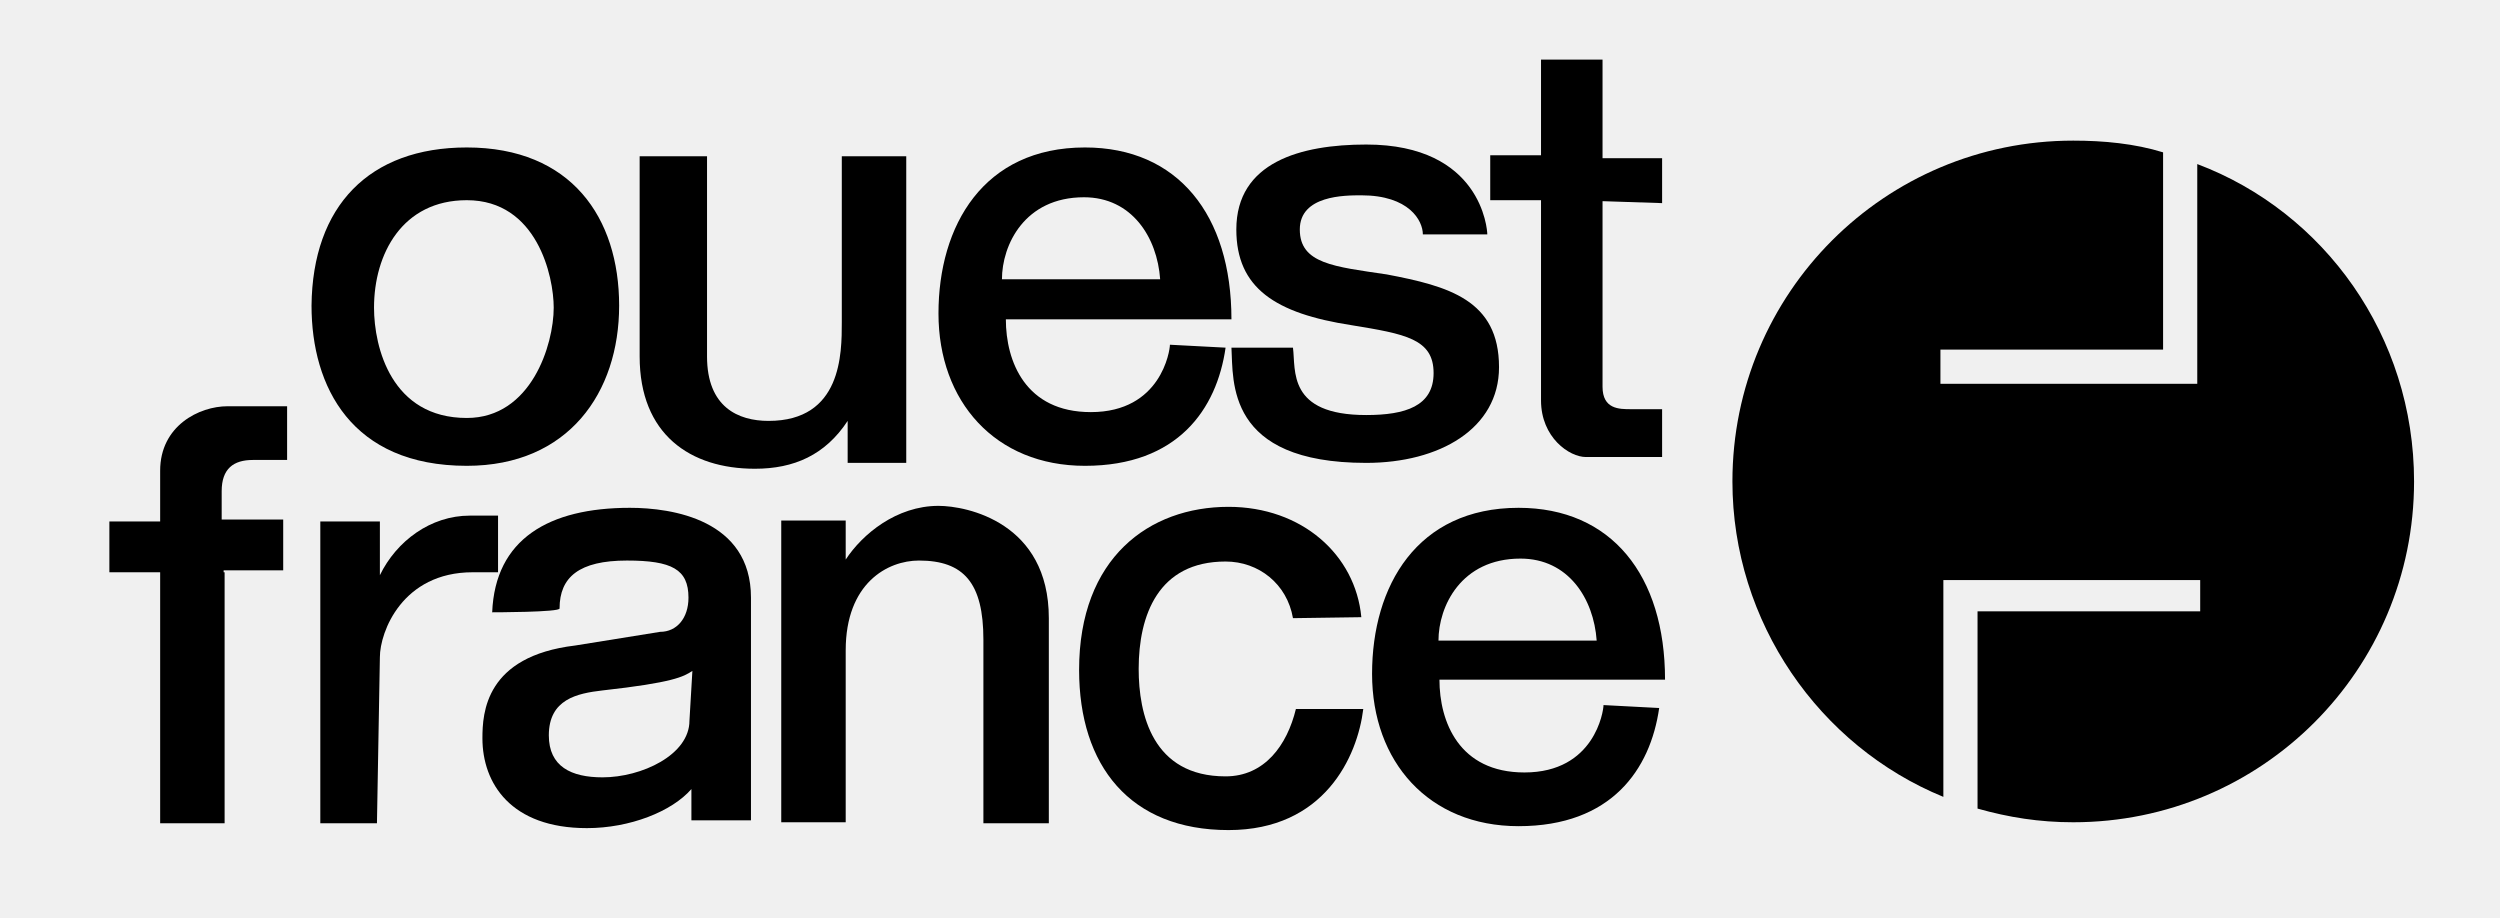
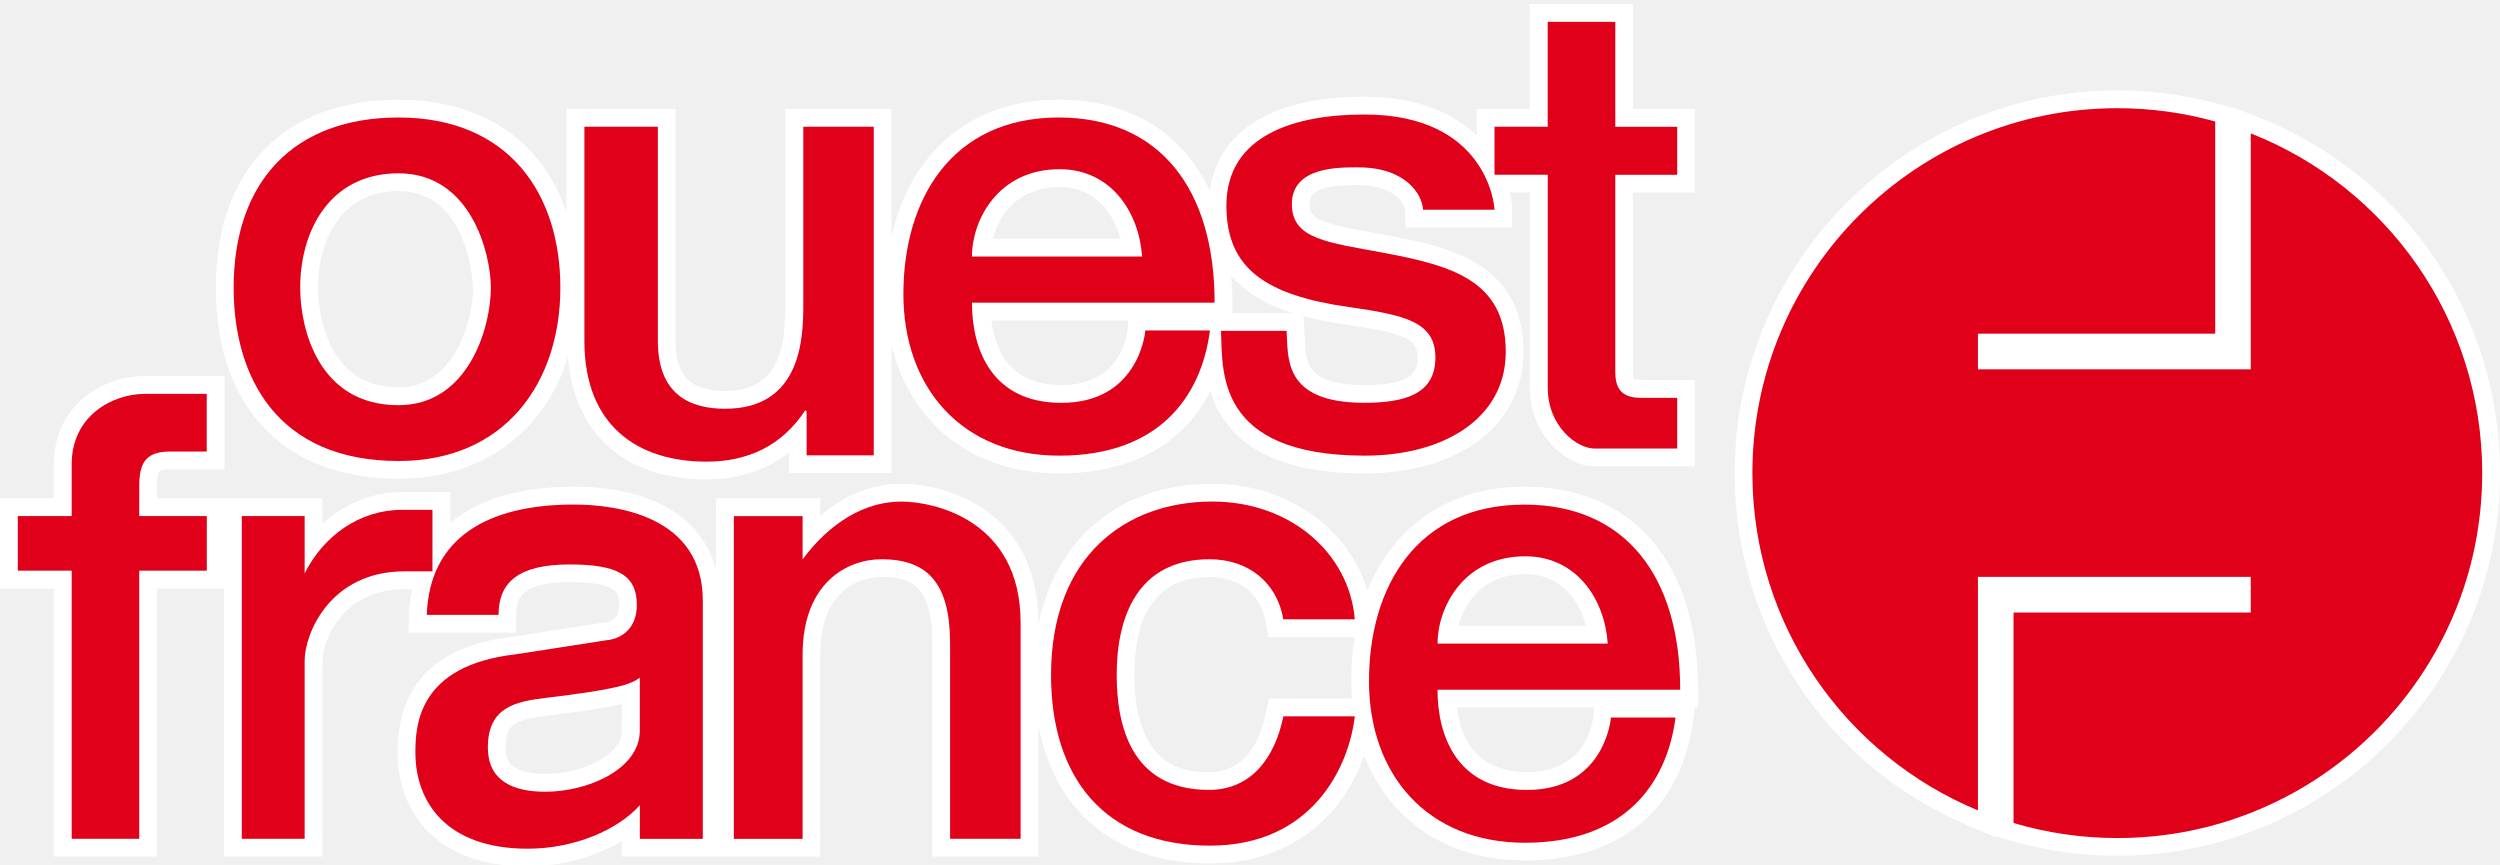
- <svg xmlns="http://www.w3.org/2000/svg" version="1.1" x="0px" y="0px" width="256px" height="94px" viewBox="0 0 256 94" style="enable-background:new 0 0 256 94;" xml:space="preserve">
-   <style type="text/css">
- 	.st0{fill:#282528;}
- 	.st1{fill:#353535;}
- 	.st2{fill:#343434;}
- 	.st3{fill:none;stroke:#000000;stroke-width:3.845;stroke-linecap:square;stroke-miterlimit:10;}
- 	.st4{fill:#FFFFFF;}
- 	.st5{enable-background:new    ;}
- 	.st6{fill:none;stroke:#343434;stroke-miterlimit:10;}
- 	.st7{fill:#010101;}
- </style>
-   <g id="Calque_1">
-     <g id="caddy">
- 	</g>
-     <g id="payesecure">
- 	</g>
-     <g id="card">
- 	</g>
-     <g id="smiley">
- 	</g>
-     <g id="delivery">
- 	</g>
-     <g id="Appli">
- 	</g>
-     <g id="Obsèques">
- 	</g>
-     <g id="transport">
- 	</g>
-     <g id="heart">
- 	</g>
-     <g id="multidevice">
- 	</g>
-     <g id="present">
- 	</g>
+ <svg xmlns="http://www.w3.org/2000/svg" version="1.1" id="Calque_1" x="0px" y="0px" width="50px" height="17.3px" viewBox="0 0 50 17.3" enable-background="new 0 0 50 17.3" xml:space="preserve">
+   <g>
+     <path fill="#FFFFFF" d="M45.146,2.336l-0.486-0.191c0,0,0,0.011,0,0.014l-0.261-0.072c-0.666-0.185-1.356-0.279-2.052-0.279   c-4.221,0-7.654,3.434-7.654,7.654c0,3.109,1.856,5.887,4.73,7.076l0.492,0.203c0,0,0-0.014,0-0.016l0.254,0.076   c0.705,0.209,1.438,0.314,2.178,0.314c4.22,0,7.653-3.434,7.653-7.654C50,6.293,48.095,3.496,45.146,2.336z" />
+     <path fill="#FFFFFF" d="M7.97,9.575c1.676,0,2.919-0.936,3.388-2.43c0.128,1.532,1.137,2.443,2.773,2.443   c0.651,0,1.195-0.19,1.645-0.534c0,0.006,0,0.408,0,0.408h2.055V6.903c0.375,1.568,1.628,2.565,3.354,2.565   c1.442,0,2.493-0.588,3.021-1.648c0.247,0.798,0.961,1.648,3.09,1.648c1.897,0,3.173-0.977,3.173-2.431   c0-1.816-1.574-2.113-2.724-2.33l-0.311-0.057c-1.059-0.192-1.243-0.277-1.243-0.569c0-0.117,0.037-0.169,0.068-0.201   c0.179-0.179,0.667-0.178,0.876-0.178c0.793,0,0.963,0.397,0.967,0.504l0.01,0.344h2.131V4.195c0-0.091-0.016-0.211-0.047-0.344   c0.152,0,0.299,0,0.4,0c0,0.598,0,3.9,0,3.9c0,0.976,0.754,1.576,1.294,1.576h2.007V7.603h-1.006c0,0-0.205-0.02-0.212-0.021   c-0.002-0.007-0.021-0.129-0.021-0.129s0-3.012,0-3.602c0.361,0,1.238,0,1.238,0V2.179c0,0-0.877,0-1.238,0   c0-0.491,0-2.098,0-2.098h-0.355h-1.707c0,0,0,1.607,0,2.098c-0.316,0-1.064,0-1.064,0v0.528c-0.45-0.429-1.158-0.773-2.252-0.773   c-1.83,0-2.925,0.687-3.081,1.885c-0.553-1.168-1.6-1.826-3.026-1.826c-1.744,0-2.973,1.05-3.344,2.753V2.179h-0.356h-1.766v3.909   c0,0.899-0.146,1.731-1.207,1.731c-0.694,0-0.99-0.3-0.99-1.003V2.179h-2.181v2.069C10.854,2.829,9.656,1.994,7.97,1.994   c-2.288,0-3.653,1.406-3.653,3.761C4.317,8.147,5.683,9.575,7.97,9.575z M26.919,6.492c1.242,0.178,1.43,0.308,1.43,0.659   c0,0.219,0,0.55-1.064,0.55c-1.151,0-1.171-0.437-1.19-0.941c0,0-0.021-0.35-0.025-0.437C26.345,6.396,26.632,6.452,26.919,6.492z    M19.855,4.775c0.13-0.494,0.523-1.035,1.338-1.035c0.676,0,1.066,0.478,1.216,1.035C21.843,4.775,20.404,4.775,19.855,4.775z    M22.552,6.579c-0.009,0.115-0.126,1.122-1.325,1.122c-1.031,0-1.324-0.699-1.398-1.292c0.404,0,1.483,0,2.738,0   C22.56,6.494,22.552,6.579,22.552,6.579z M25.845,6.259c-0.053,0.001-0.116,0.003-0.116,0.003h-1.081V6.054   c0-0.188-0.009-0.368-0.023-0.544C24.929,5.875,25.36,6.106,25.845,6.259z M7.97,3.821c1.427,0,1.491,1.915,1.491,1.934   c0,0.65-0.364,1.993-1.491,1.993c-1.565,0-1.61-1.789-1.61-1.993C6.36,4.863,6.782,3.821,7.97,3.821z" />
+     <path fill="#FFFFFF" d="M30.487,9.734c-1.5,0-2.617,0.778-3.139,2.081c-0.367-1.252-1.61-2.14-3.1-2.14   c-1.842,0-3.128,1.08-3.481,2.82v-0.041c0-2.197-1.789-2.779-2.734-2.779c-0.685,0-1.218,0.298-1.626,0.638   c0-0.014,0-0.349,0-0.349H14.32v1.419c-0.285-1.041-1.299-1.649-2.847-1.649c-1.08,0-1.908,0.253-2.467,0.724V9.842H8.649H8.046   c-0.604,0-1.15,0.237-1.598,0.625c0-0.033,0-0.503,0-0.503H4.491c0,0-0.009,0-0.01,0c-0.056,0-0.966,0-1.34,0   c0-0.123,0-0.253,0-0.253c0-0.325,0.032-0.325,0.277-0.325h1.073V7.521H4.135H2.89c-0.878,0-1.812,0.618-1.812,1.763   c0,0,0,0.374,0,0.68c-0.319,0-1.078,0-1.078,0v1.806c0,0,0.759,0,1.078,0c0,0.619,0,5.361,0,5.361h2.063c0,0,0-4.742,0-5.361   c0.374,0,1.284,0,1.34,0v5.361h1.968v-3.916c0-0.383,0.39-1.432,1.643-1.432h0.151c-0.032,0.16-0.057,0.324-0.063,0.5l-0.013,0.369   h2.16v-0.357c0-0.242,0-0.652,1.064-0.652c0.99,0,0.99,0.232,0.99,0.457c0,0.215-0.098,0.332-0.292,0.35   c-0.023,0.004-1.837,0.285-1.837,0.285c-1.522,0.174-2.301,0.953-2.301,2.314c0,1.102,0.683,2.279,2.601,2.279   c0.685,0,1.356-0.195,1.888-0.508c0,0.068,0,0.311,0,0.311h1.879h0.091h1.996v-4.037c0-1.48,1.018-1.555,1.222-1.555   c0.645,0,1.018,0.219,1.018,1.334v4.258h2.121v-2.625c0.334,1.742,1.558,2.762,3.433,2.762c1.666,0,2.686-1,3.083-2.164   c0.494,1.301,1.664,2.105,3.217,2.105c1.906,0,3.133-1.025,3.365-2.814c0,0,0.018-0.129,0.031-0.246c0.02,0,0.064,0,0.064,0v-0.355   C33.96,11.253,32.661,9.734,30.487,9.734z M10.905,15.479c-0.792,0-0.792-0.357-0.792-0.529c0-0.465,0.176-0.553,0.827-0.637   c0.756-0.09,1.206-0.162,1.5-0.234c0,0.268,0,0.535,0,0.535C12.44,15.108,11.629,15.479,10.905,15.479z M31.866,14.319   c-0.011,0.115-0.129,1.123-1.326,1.123c-1.031,0-1.325-0.699-1.398-1.293c0.404,0,1.482,0,2.738,0   C31.872,14.235,31.866,14.319,31.866,14.319z M29.167,12.517c0.131-0.494,0.523-1.035,1.338-1.035c0.678,0,1.066,0.477,1.217,1.035   C31.155,12.517,29.716,12.517,29.167,12.517z M27.04,13.972h-1.664l-0.058,0.285c-0.109,0.541-0.396,1.186-1.139,1.186   c-0.369,0-1.49,0-1.49-1.945c0-1.299,0.506-1.957,1.503-1.957c0.607,0,1.027,0.34,1.124,0.908l0.05,0.295h1.727   c-0.044,0.279-0.069,0.57-0.069,0.879C27.024,13.741,27.03,13.856,27.04,13.972z" />
  </g>
-   <g id="TEXTES">
- </g>
-   <g id="illustration">
-     <g id="loupe_xA0_Image_1_">
- 	</g>
-     <g>
-       <path d="M225,16.8v22.5h-26.3v-3.5h22.8V15.6c-2.9-0.9-6.1-1.2-9.2-1.2c-19.3,0-34.9,15.6-34.9,34.9c0,14.4,8.9,27.1,21.6,32.3    V59.4h26.3v3.2h-22.8v20.2c3.2,0.9,6.3,1.4,9.8,1.4c19.3,0,34.9-15.6,34.9-34.9C247.2,34.4,238,21.7,225,16.8z" />
-       <path d="M47.8,47.7c10.4,0,15.6-7.5,15.6-16.4c0-9-4.9-16.2-15.6-16.2c-10,0-15.8,6-15.9,16.2C31.9,39.6,36,47.7,47.8,47.7z     M47.8,20.5c7.2,0,8.9,7.8,8.9,11c0,3.8-2.3,11.3-8.9,11.3c-7.7,0-9.5-7.2-9.5-11.3C38.3,26,41.2,20.5,47.8,20.5z" />
-       <path d="M86.8,43.1v4.3h6V16h-6.6v17c0,3.2,0,10.1-7.5,10.1c-3.1,0-6.3-1.4-6.3-6.6V16h-6.9v20.5c0,8,5.2,11.5,11.8,11.5    C81.3,48,84.5,46.6,86.8,43.1z" />
-       <path d="M111.1,47.7c9.5,0,13.5-5.8,14.4-12.1l-5.7-0.3c0,0.6-0.9,6.9-8.1,6.9c-6.7,0-8.7-5.2-8.7-9.5h23.1    c0-10.7-5.5-17.6-15-17.6c-10.4,0-15,8-15,17S101.9,47.7,111.1,47.7z M111,20.2c4.9,0,7.5,4.1,7.8,8.4h-16.2    C102.6,25.1,104.9,20.2,111,20.2z" />
-       <path d="M155.5,52c-10.4,0-15,8-15,17s5.8,15.6,15,15.6c9.5,0,13.5-5.8,14.4-12.1l-5.7-0.3c0,0.6-0.9,6.9-8.1,6.9    c-6.7,0-8.7-5.2-8.7-9.5h23.1C170.5,58.9,165,52,155.5,52z M147.3,65.6c0-3.5,2.3-8.4,8.4-8.4c4.9,0,7.5,4.1,7.8,8.4H147.3z" />
-       <path d="M153.5,37.6c0-6.9-5.2-8.3-11.5-9.5c-5.4-0.8-8.9-1.1-8.9-4.6s4.6-3.5,6.3-3.5c4.9,0,6.3,2.6,6.3,4c0,0,6.9,0,6.6,0    c0-0.5-0.6-9.2-12.4-9.2c-6.7,0-13.3,1.8-13.3,8.7c0,6,4,8.6,11.8,9.8c5.5,0.9,8.4,1.4,8.4,4.9c0,3.4-2.9,4.3-6.9,4.3    c-8.1,0-7.2-4.6-7.5-6.9h-6.3c0.2,3.4-0.6,11.8,13.8,11.8C147.4,47.4,153.5,43.9,153.5,37.6z" />
-       <path d="M157.8,41c0,3.8,2.9,5.8,4.6,5.8s7.8,0,7.8,0v-4.9H167c-1.2,0-2.9,0-2.9-2.3v-19l6.1,0.2v-4.6h-6.1V6.1h-6.3v9.8h-5.2v4.6    h5.2V41z" />
-       <path d="M16.4,48.2v5.2h-5.2v5.2h5.2v25.7H23V58.6h-0.1v-0.2H29v-5.2h-6.3v-2.9c0-2.3,1.2-3.2,3.2-3.2c0.9,0,3.5,0,3.5,0v-5.5    c0,0-5.2,0-6.1,0C20.4,41.6,16.4,43.6,16.4,48.2z" />
-       <path d="M51,52.8c0,0-2.3,0-2.9,0c-4,0-7.5,2.6-9.2,6.1v-5.5h-6.1v30.9h5.8l0.3-17c0-2.6,2.3-8.7,9.5-8.7H51V52.8z" />
-       <path d="M64.5,52c-8.3,0-13.8,3.2-14.1,10.7c0,0,7,0,6.9-0.4c0-3.2,2-4.9,6.9-4.9c4.6,0,6.3,0.9,6.3,3.8c0,2.1-1.2,3.5-2.9,3.5    l-8.7,1.4c-9.2,1.1-9.5,6.9-9.5,9.5c0,4.6,2.9,9.2,10.7,9.2c4.4,0,8.7-1.7,10.7-4c0,2.6,0,3.2,0,3.2h6.1V61.2    C76.9,53.2,68.8,52,64.5,52z M70.6,73.8c0,3.5-4.9,5.8-8.9,5.8c-3.2,0-5.5-1.1-5.5-4.3c0-3.7,2.9-4.3,5.5-4.6    c7.2-0.8,8.3-1.4,9.2-2L70.6,73.8z" />
-       <path d="M96.1,51.8c-4.3,0-7.8,2.9-9.5,5.5v-4H80v30.9h6.6V66.6c0-6.9,4.3-9.2,7.5-9.2c4.6,0,6.6,2.3,6.6,8.1v18.8h6.6h0.1v-21    C107.4,53.5,99,51.8,96.1,51.8z" />
-       <path d="M125.5,79.5c-7.5,0-8.9-6.4-8.9-11c0-5.5,2-11,8.9-11c3.4,0,6.3,2.3,6.9,5.8l7-0.1c-0.6-6.4-6.1-11.3-13.6-11.3    c-8.1,0-15.3,5.2-15.3,16.7c0,9.8,5.2,16.4,15.3,16.4c9.8,0,13.2-7.5,13.8-12.4h-6.9C131.8,76.3,129.5,79.5,125.5,79.5z" />
-     </g>
+   <g>
+     <path fill="#E1001A" d="M45.015,2.668v4.718h-5.456V6.674h4.745V2.43c-0.623-0.173-1.279-0.266-1.957-0.266   c-4.031,0-7.299,3.268-7.299,7.298c0,3.043,1.863,5.65,4.511,6.746v-4.67h5.456v0.713h-4.744v4.209   c0.658,0.195,1.355,0.301,2.076,0.301c4.029,0,7.297-3.268,7.297-7.299C49.644,6.374,47.726,3.733,45.015,2.668z" />
+     <path fill="#E1001A" d="M7.97,2.35c2.215,0,3.237,1.532,3.237,3.405c0,1.883-1.091,3.465-3.237,3.465   c-2.443,0-3.297-1.7-3.297-3.465C4.673,3.615,5.893,2.35,7.97,2.35z M7.97,8.104c1.392,0,1.847-1.544,1.847-2.349   c0-0.666-0.386-2.289-1.847-2.289c-1.383,0-1.966,1.159-1.966,2.289C6.004,6.579,6.37,8.104,7.97,8.104z" />
+     <path fill="#E1001A" d="M16.132,9.106V8.228l-0.026-0.024c-0.468,0.713-1.148,1.029-1.975,1.029c-1.373,0-2.443-0.713-2.443-2.414   V2.535h1.469v4.281c0,1.081,0.646,1.359,1.346,1.359c1.538,0,1.563-1.446,1.563-2.087V2.535h1.409v6.571H16.132z" />
+     <path fill="#E1001A" d="M24.199,6.608c-0.176,1.355-1.044,2.505-3.013,2.505c-1.959,0-3.118-1.369-3.118-3.232   c0-1.89,0.96-3.531,3.107-3.531c2.012,0,3.117,1.421,3.117,3.704h-4.853c0,0.93,0.393,2.003,1.788,2.003   c1.493,0,1.669-1.313,1.68-1.448H24.199z M22.842,5.131c-0.059-0.881-0.617-1.747-1.649-1.747c-1.237,0-1.754,1.024-1.754,1.747   H22.842z" />
+     <path fill="#E1001A" d="M33.511,14.349c-0.176,1.355-1.045,2.506-3.012,2.506c-1.959,0-3.119-1.369-3.119-3.232   c0-1.891,0.961-3.531,3.107-3.531c2.012,0,3.117,1.422,3.117,3.703h-4.854c0,0.93,0.395,2.004,1.789,2.004   c1.492,0,1.669-1.312,1.68-1.449H33.511z M32.155,12.872c-0.059-0.881-0.617-1.746-1.65-1.746c-1.236,0-1.754,1.023-1.754,1.746   H32.155z" />
+     <path fill="#E1001A" d="M28.46,4.195c-0.01-0.288-0.326-0.848-1.297-0.848c-0.379,0-1.326-0.018-1.326,0.735   c0,0.707,0.722,0.765,1.844,0.976c1.35,0.254,2.434,0.549,2.434,1.98c0,1.333-1.244,2.075-2.816,2.075   c-3.024,0-2.84-1.737-2.879-2.495h1.311c0.04,0.506-0.097,1.438,1.555,1.438c0.84,0,1.422-0.189,1.422-0.905   c0-0.714-0.605-0.85-1.737-1.011c-1.656-0.237-2.443-0.769-2.443-2.027c0-1.419,1.385-1.823,2.756-1.823   c2.443,0,2.606,1.802,2.606,1.905H28.46z" />
+     <path fill="#E1001A" d="M32.306,3.495v3.958c0,0.505,0.348,0.505,0.588,0.505h0.65v1.013c0,0-1.295,0-1.651,0   s-0.938-0.442-0.938-1.22V3.495H29.89v-0.96h1.064V0.438h1.352v2.098h1.238v0.96H32.306z" />
+     <path fill="#E1001A" d="M2.785,11.413v5.363H1.434v-5.363H0.356v-1.092h1.078V9.284c0-0.975,0.824-1.406,1.456-1.406   c0.173,0,1.245,0,1.245,0V9.03c0,0-0.571,0-0.717,0c-0.447,0-0.633,0.163-0.633,0.681v0.61h1.351v1.092H2.785z" />
+     <path fill="#E1001A" d="M6.093,16.776H4.836v-6.455h1.257v1.146l0,0c0.367-0.73,1.074-1.27,1.953-1.27c0.146,0,0.603,0,0.603,0   v1.23H8.091c-1.498,0-1.998,1.254-1.998,1.787V16.776z" />
+     <path fill="#E1001A" d="M8.536,12.296c0.053-1.541,1.218-2.205,2.937-2.205c0.876,0,2.583,0.236,2.583,1.92v4.766h-1.259   c0,0,0-0.107,0-0.674c-0.432,0.488-1.298,0.871-2.244,0.871c-1.635,0-2.245-0.941-2.245-1.924c0-0.543,0.055-1.74,2-1.963   l1.813-0.281c0.35-0.031,0.616-0.275,0.616-0.705c0-0.6-0.388-0.812-1.346-0.812c-1.018,0-1.42,0.354-1.42,1.008H8.536z    M12.796,13.554c-0.187,0.135-0.45,0.234-1.902,0.406c-0.573,0.074-1.137,0.176-1.137,0.99c0,0.654,0.485,0.885,1.147,0.885   c0.865,0,1.892-0.457,1.892-1.221V13.554z" />
+     <path fill="#E1001A" d="M20.412,16.776h-1.41v-3.902c0-1.182-0.425-1.689-1.373-1.689c-0.676,0-1.577,0.463-1.577,1.91v3.682   h-1.375v-6.455h1.375v0.867l0,0c0.376-0.514,1.055-1.157,1.981-1.157c0.604,0,2.379,0.339,2.379,2.423V16.776z" />
+     <path fill="#E1001A" d="M25.667,12.388c-0.126-0.744-0.706-1.203-1.474-1.203c-1.453,0-1.859,1.164-1.859,2.312   c0,0.99,0.273,2.301,1.846,2.301c0.843,0,1.319-0.641,1.487-1.471h1.429c-0.119,1.023-0.858,2.586-2.897,2.586   c-2.107,0-3.178-1.359-3.178-3.41c0-2.385,1.494-3.472,3.227-3.472c1.564,0,2.739,1.036,2.848,2.356H25.667z" />
  </g>
</svg>
